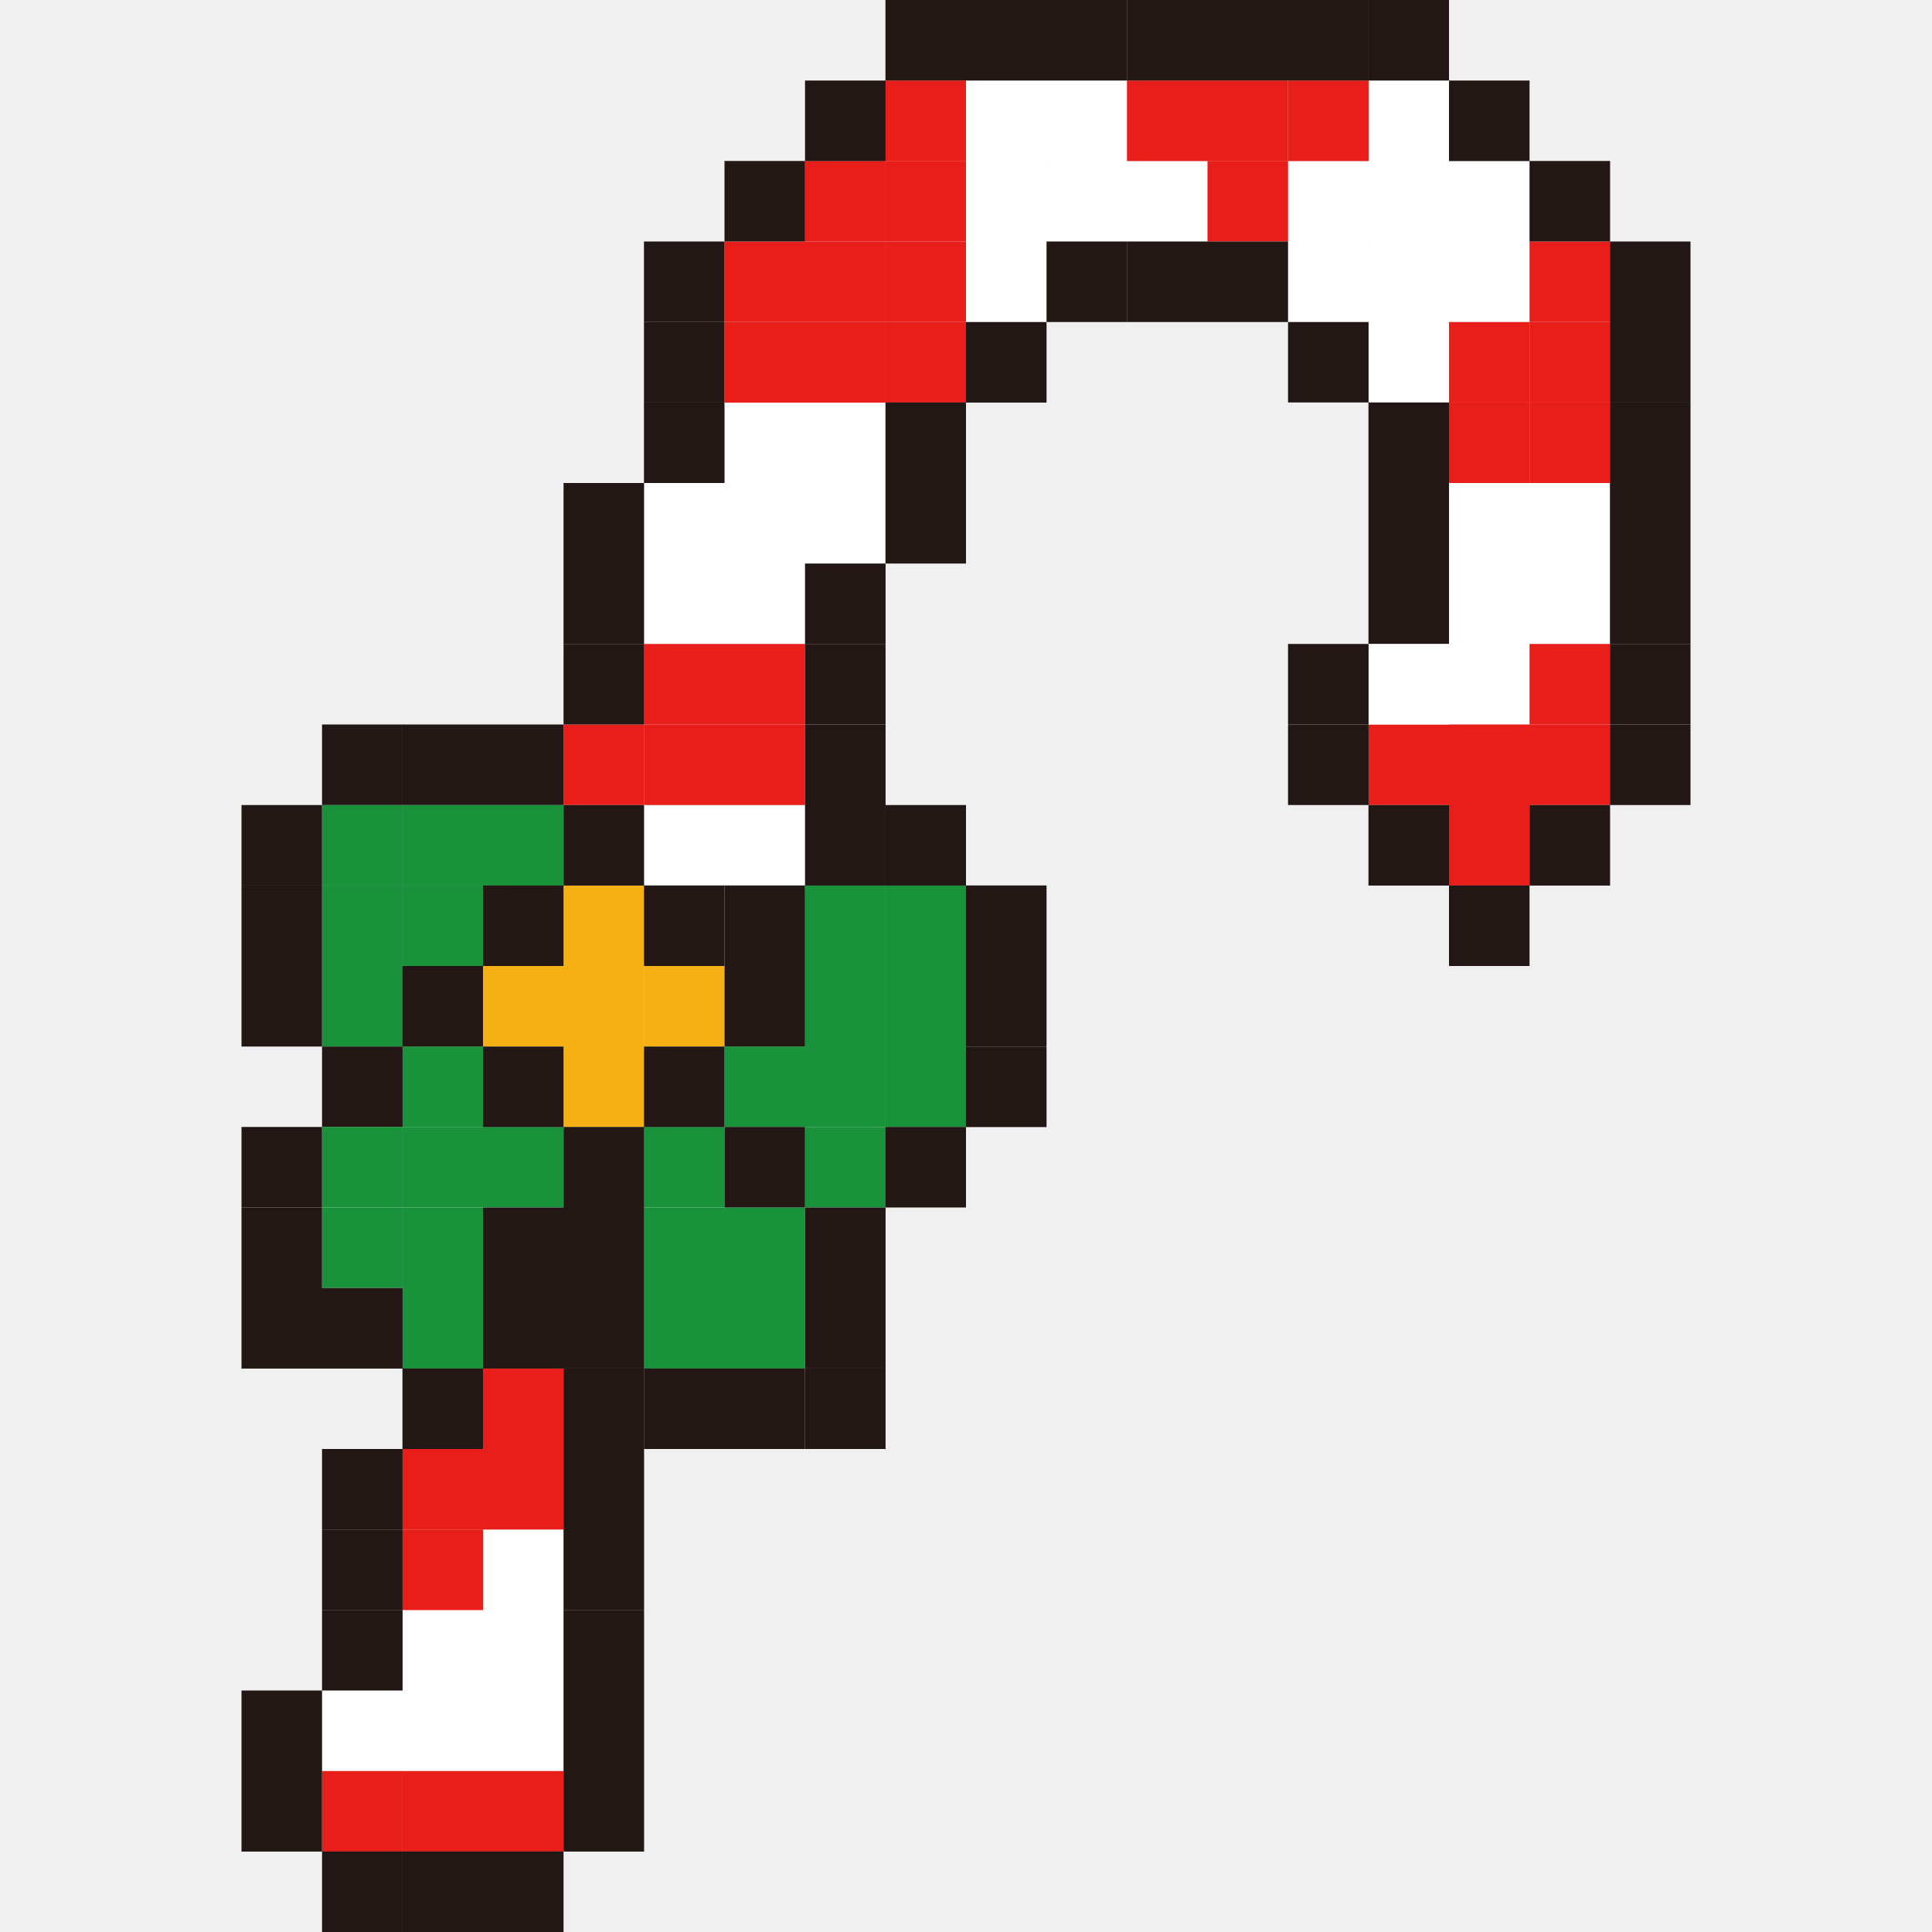
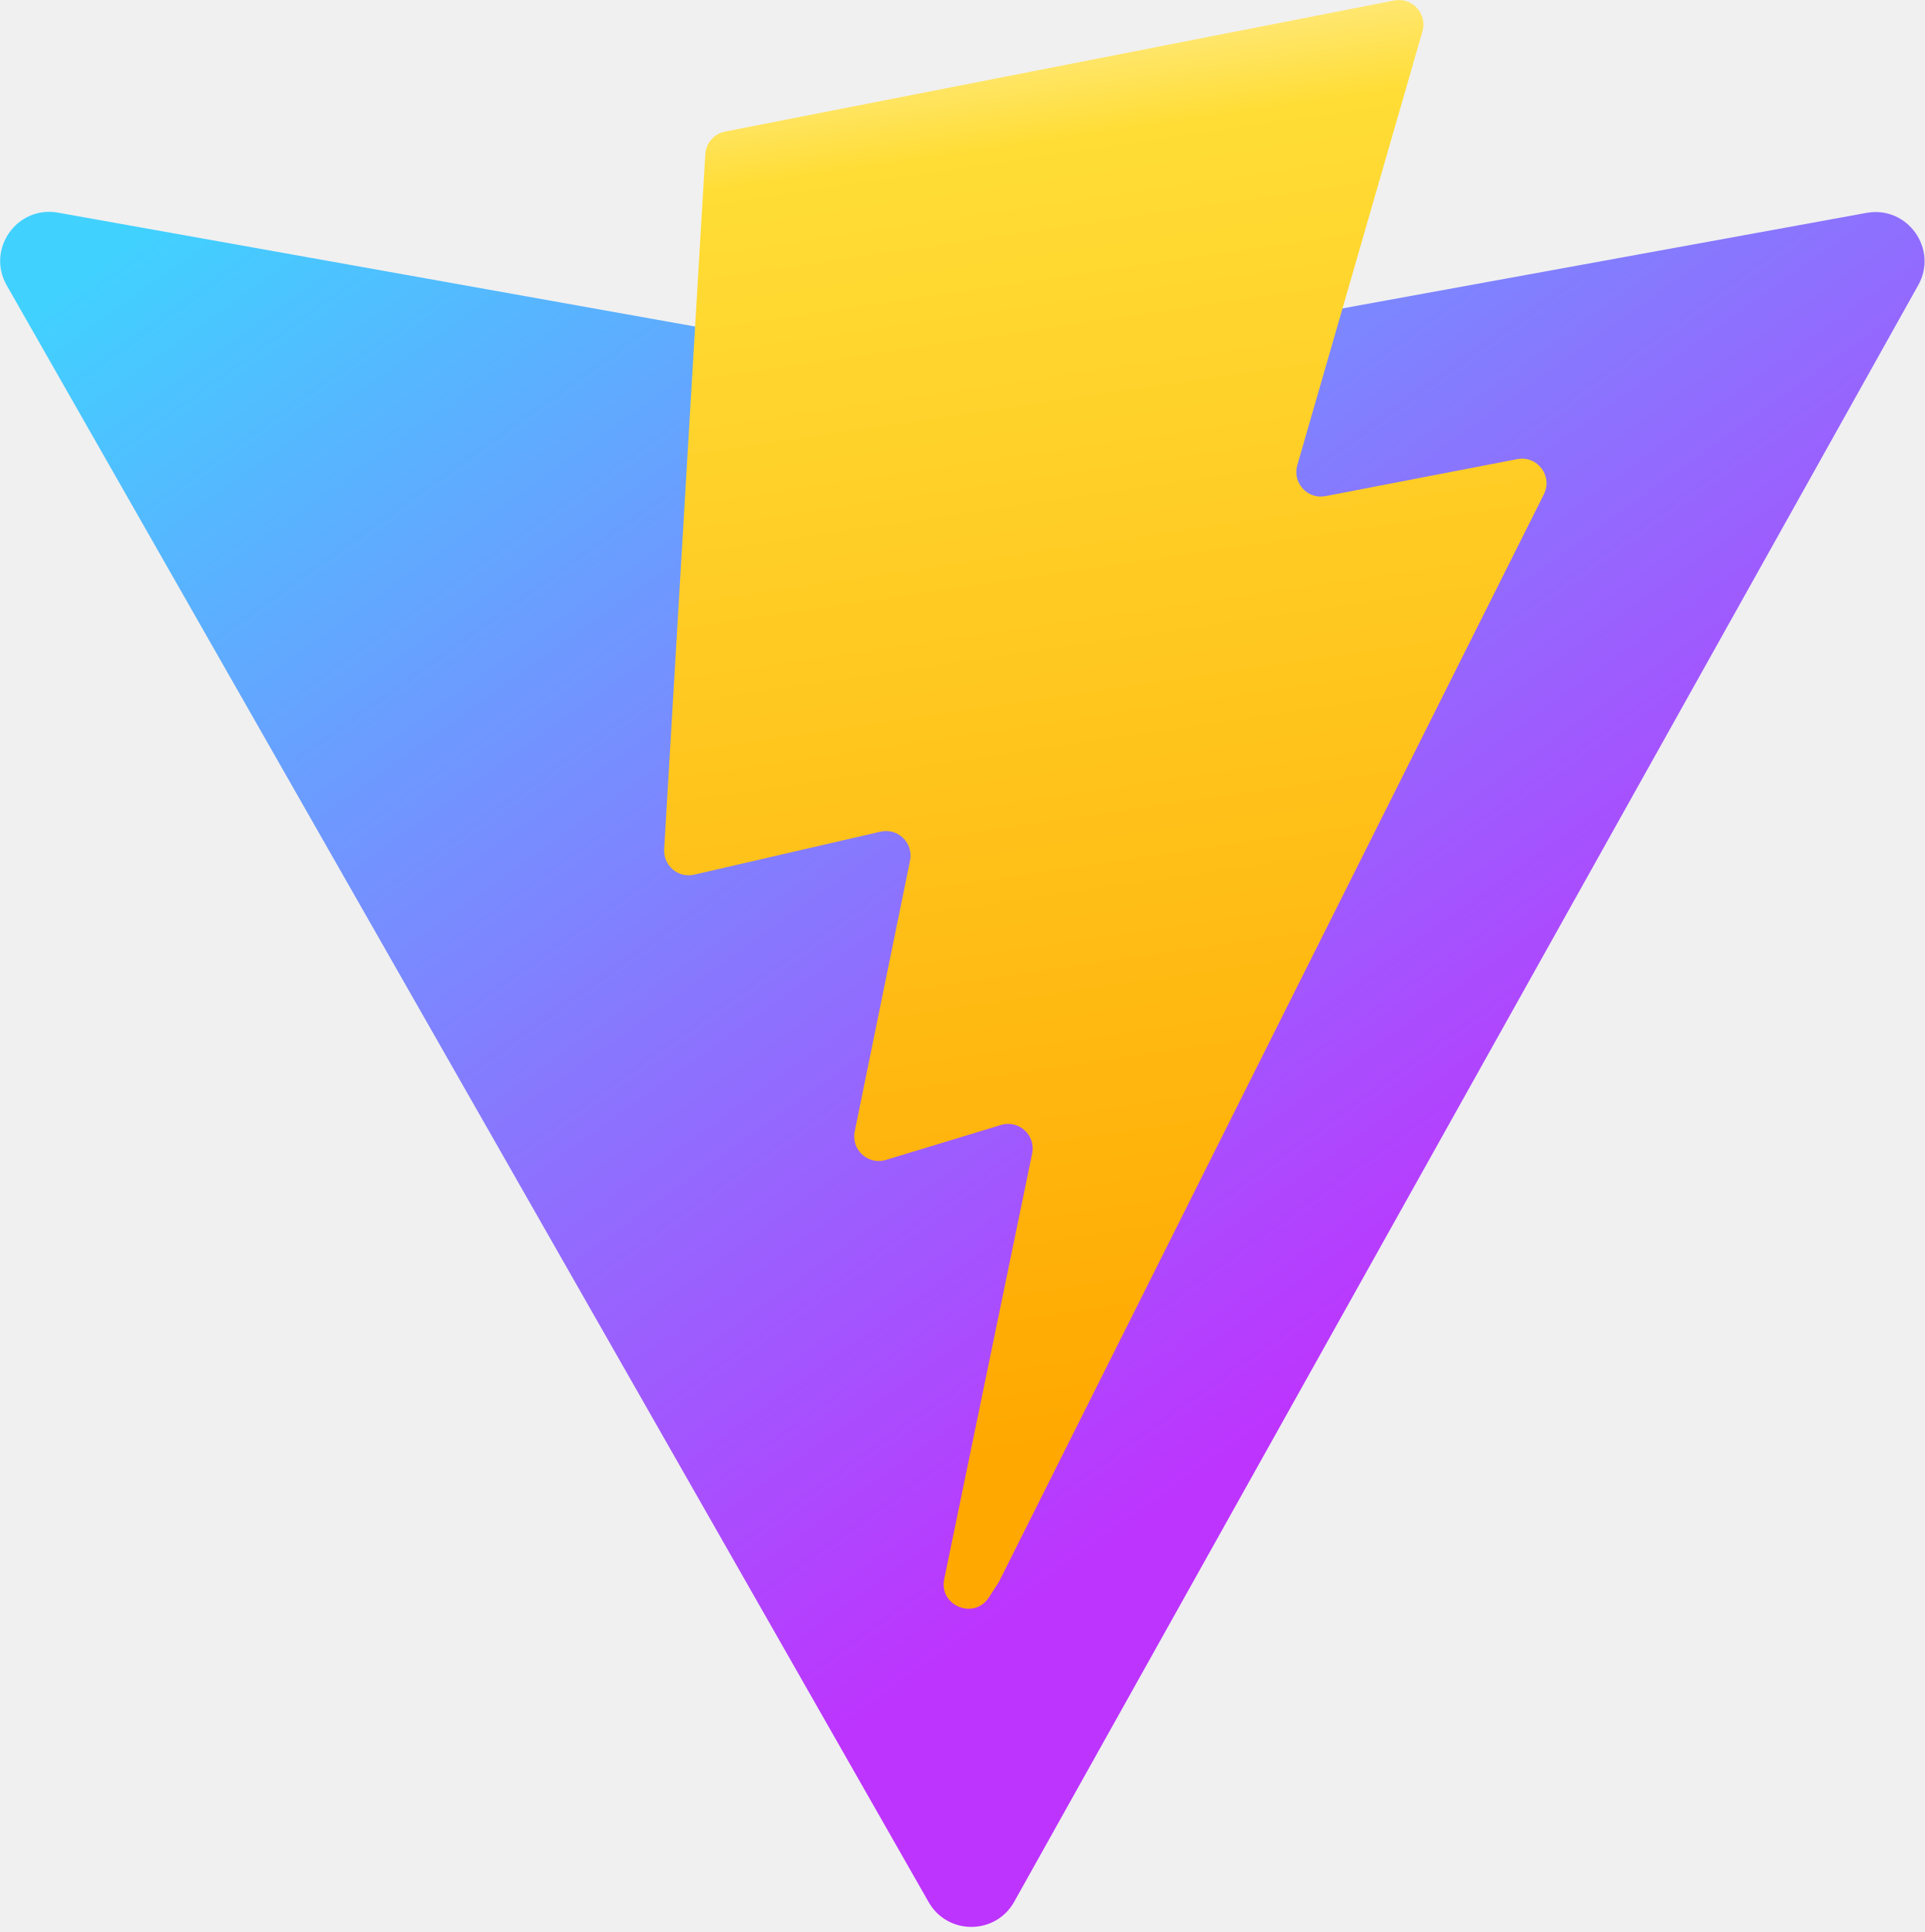
- <svg xmlns="http://www.w3.org/2000/svg" t="1740303906011" class="icon" viewBox="0 0 1024 1024" version="1.1" p-id="7034" width="200" height="200">
-   <path d="M384 213.312h42.688V256H384zM426.688 213.312h42.688V256h-42.688zM341.312 256H384v42.688h-42.688zM384 256h42.688v42.688H384zM426.688 256h42.688v42.688h-42.688zM341.312 298.688H384v42.688h-42.688zM384 298.688h42.688v42.688H384zM725.312 170.688H768v42.624h-42.688zM512 42.688h42.688v42.688H512z" fill="#FFFFFF" p-id="7035" />
-   <path d="M512 85.312h42.688V128H512zM554.688 42.688h42.688v42.688h-42.688z" fill="#FFFFFF" p-id="7036" />
-   <path d="M554.688 85.312h42.688V128h-42.688z" fill="#FFFFFF" p-id="7037" />
-   <path d="M597.312 85.312H640V128h-42.688zM682.688 85.312h42.688V128h-42.688z" fill="#FFFFFF" p-id="7038" />
-   <path d="M725.312 42.688H768v42.688h-42.688z" fill="#FFFFFF" p-id="7039" />
-   <path d="M725.312 85.312H768V128h-42.688zM768 85.312h42.688V128H768zM768 256h42.688v42.688H768zM768 298.688h42.688v42.688H768zM810.688 256h42.688v42.688h-42.688zM810.688 298.688h42.688v42.688h-42.688zM341.312 426.688H384v42.688h-42.688zM384 426.688h42.688v42.688H384z" fill="#FFFFFF" p-id="7040" />
-   <path d="M213.312 768H256v42.688h-42.688z" fill="#E71E19" p-id="7041" />
-   <path d="M256 810.688h42.688v42.688H256zM213.312 853.312H256V896h-42.688z" fill="#FFFFFF" p-id="7042" />
-   <path d="M256 853.312h42.688V896H256zM170.688 896h42.688v42.688h-42.688z" fill="#FFFFFF" p-id="7043" />
-   <path d="M213.312 896H256v42.688h-42.688zM256 896h42.688v42.688H256zM512 128h42.688v42.688H512zM682.688 128h42.688v42.688h-42.688z" fill="#FFFFFF" p-id="7044" />
-   <path d="M725.312 128H768v42.688h-42.688zM768 128h42.688v42.688H768zM768 341.312h42.688V384H768z" fill="#FFFFFF" p-id="7045" />
-   <path d="M298.688 469.312h42.688V512h-42.688zM298.688 512h42.688v42.688h-42.688zM298.688 554.688h42.688v42.688h-42.688zM256 512h42.688v42.688H256z" fill="#F5B016" p-id="7046" />
-   <path d="M341.312 512H384v42.688h-42.688z" fill="#F5B016" p-id="7047" />
-   <path d="M170.688 426.688h42.688v42.688h-42.688z" fill="#1A913B" p-id="7048" />
-   <path d="M213.312 426.688H256v42.688h-42.688zM256 426.688h42.688v42.688H256z" fill="#1A913B" p-id="7049" />
-   <path d="M213.312 469.312H256V512h-42.688zM426.688 469.312h42.688V512h-42.688zM426.688 512h42.688v42.688h-42.688zM213.312 554.688H256v42.688h-42.688zM384 554.688h42.688v42.688H384zM426.688 554.688h42.688v42.688h-42.688z" fill="#1A913B" p-id="7050" />
-   <path d="M213.312 597.312H256V640h-42.688zM426.688 597.312h42.688V640h-42.688zM170.688 640h42.688v42.688h-42.688z" fill="#1A913B" p-id="7051" />
-   <path d="M213.312 640H256v42.688h-42.688zM341.312 640H384v42.688h-42.688zM384 640h42.688v42.688H384zM213.312 682.688H256v42.688h-42.688zM341.312 682.688H384v42.688h-42.688zM384 682.688h42.688v42.688H384z" fill="#1A913B" p-id="7052" />
-   <path d="M341.312 725.312H384V768h-42.688zM384 725.312h42.688V768H384z" fill="#221714" p-id="7053" />
-   <path d="M170.688 469.312h42.688V512h-42.688zM469.312 469.312H512V512h-42.688zM170.688 512h42.688v42.688h-42.688zM469.312 512H512v42.688h-42.688zM469.312 554.688H512v42.688h-42.688zM256 597.312h42.688V640H256zM341.312 597.312H384V640h-42.688z" fill="#1A913B" p-id="7054" />
-   <path d="M384 170.688h42.688v42.688H384zM426.688 170.688h42.688v42.688h-42.688z" fill="#E71E19" p-id="7055" />
-   <path d="M469.312 170.688H512v42.688h-42.688zM469.312 42.688H512v42.688h-42.688z" fill="#E71E19" p-id="7056" />
-   <path d="M426.688 85.312h42.688V128h-42.688z" fill="#E71E19" p-id="7057" />
-   <path d="M469.312 85.312H512V128h-42.688zM597.312 42.688H640v42.688h-42.688zM640 42.688h42.688v42.688H640z" fill="#E71E19" p-id="7058" />
-   <path d="M640 85.312h42.688V128H640zM682.688 42.688h42.688v42.688h-42.688zM768 213.312h42.688V256H768zM810.688 170.688h42.688v42.688h-42.688z" fill="#E71E19" p-id="7059" />
-   <path d="M810.688 213.312h42.688V256h-42.688zM725.312 384H768v42.688h-42.688zM768 384h42.688v42.688H768zM768 426.688h42.688v42.688H768zM810.688 384h42.688v42.688h-42.688zM298.688 384h42.688v42.688h-42.688z" fill="#E71E19" p-id="7060" />
-   <path d="M341.312 384H384v42.688h-42.688zM384 384h42.688v42.688H384zM256 768h42.688v42.688H256zM213.312 810.688H256v42.688h-42.688zM170.688 938.688h42.688v42.688h-42.688z" fill="#E71E19" p-id="7061" />
-   <path d="M213.312 938.688H256v42.688h-42.688zM256 938.688h42.688v42.688H256zM384 128h42.688v42.688H384zM426.688 128h42.688v42.688h-42.688z" fill="#E71E19" p-id="7062" />
-   <path d="M469.312 128H512v42.688h-42.688zM341.312 341.312H384V384h-42.688zM384 341.312h42.688V384H384zM768 170.688h42.688v42.688H768zM810.688 128h42.688v42.688h-42.688zM810.688 341.312h42.688V384h-42.688zM256 725.312h42.688V768H256z" fill="#E71E19" p-id="7063" />
-   <path d="M341.312 170.688H384v42.688h-42.688z" fill="#221714" p-id="7064" />
-   <path d="M341.312 213.312H384V256h-42.688zM469.312 213.312H512V256h-42.688zM298.688 256h42.688v42.688h-42.688zM469.312 256H512v42.688h-42.688zM298.688 298.688h42.688v42.688h-42.688zM426.688 298.688h42.688v42.688h-42.688zM512 170.688h42.688v42.688H512zM682.688 170.688h42.688v42.624h-42.688zM426.688 42.688h42.688v42.688h-42.688zM384 85.312h42.688V128H384zM768 42.688h42.688v42.688H768zM725.312 256H768v42.688h-42.688zM725.312 298.688H768v42.688h-42.688zM853.312 213.312H896V256h-42.688zM853.312 256H896v42.688h-42.688zM853.312 298.688H896v42.688h-42.688zM682.688 384h42.688v42.688h-42.688zM725.312 426.688H768v42.688h-42.688zM768 469.312h42.688V512H768zM810.688 426.688h42.688v42.688h-42.688zM853.312 384H896v42.688h-42.688zM170.688 384h42.688v42.688h-42.688z" fill="#221714" p-id="7065" />
-   <path d="M213.312 384H256v42.688h-42.688zM256 384h42.688v42.688H256zM426.688 384h42.688v42.688h-42.688zM128 426.688h42.688v42.688H128zM298.688 426.688h42.688v42.688h-42.688zM426.688 426.688h42.688v42.688h-42.688z" fill="#221714" p-id="7066" />
-   <path d="M469.312 426.688H512v42.688h-42.688zM384 469.312h42.688V512H384zM512 469.312h42.688V512H512zM213.312 512H256v42.688h-42.688zM384 512h42.688v42.688H384zM298.688 597.312h42.688V640h-42.688zM512 554.688h42.688v42.688H512zM128 640h42.688v42.688H128zM256 640h42.688v42.688H256zM298.688 640h42.688v42.688h-42.688zM426.688 640h42.688v42.688h-42.688zM128 682.688h42.688v42.688H128zM170.688 682.688h42.688v42.688h-42.688zM256 682.688h42.688v42.688H256zM298.688 682.688h42.688v42.688h-42.688zM426.688 682.688h42.688v42.688h-42.688z" fill="#221714" p-id="7067" />
-   <path d="M426.688 725.312h42.688V768h-42.688zM298.688 768h42.688v42.688h-42.688zM170.688 810.688h42.688v42.688h-42.688zM298.688 810.688h42.688v42.688h-42.688z" fill="#221714" p-id="7068" />
-   <path d="M170.688 853.312h42.688V896h-42.688zM298.688 853.312h42.688V896h-42.688zM128 896h42.688v42.688H128zM298.688 896h42.688v42.688h-42.688zM128 938.688h42.688v42.688H128zM298.688 938.688h42.688v42.688h-42.688zM469.312 0H512v42.688h-42.688zM341.312 128H384v42.688h-42.688zM298.688 341.312h42.688V384h-42.688zM426.688 341.312h42.688V384h-42.688zM512 0h42.688v42.688H512zM554.688 0h42.688v42.688h-42.688zM554.688 128h42.688v42.688h-42.688z" fill="#221714" p-id="7069" />
-   <path d="M597.312 0H640v42.688h-42.688zM597.312 128H640v42.688h-42.688zM640 0h42.688v42.688H640zM640 128h42.688v42.688H640zM682.688 0h42.688v42.688h-42.688z" fill="#221714" p-id="7070" />
-   <path d="M725.312 0H768v42.688h-42.688zM725.312 213.312H768V256h-42.688z" fill="#221714" p-id="7071" />
-   <path d="M725.312 341.312H768V384h-42.688z" fill="#FFFFFF" p-id="7072" />
-   <path d="M682.688 341.312h42.688V384h-42.688zM853.312 128H896v42.688h-42.688zM810.688 85.312h42.688V128h-42.688zM853.312 170.688H896v42.688h-42.688zM853.312 341.312H896V384h-42.688zM170.688 981.312h42.688V1024h-42.688z" fill="#221714" p-id="7073" />
-   <path d="M213.312 981.312H256V1024h-42.688zM256 981.312h42.688V1024H256zM128 469.312h42.688V512H128zM256 469.312h42.688V512H256zM341.312 469.312H384V512h-42.688zM128 512h42.688v42.688H128zM512 512h42.688v42.688H512zM170.688 554.688h42.688v42.688h-42.688zM256 554.688h42.688v42.688H256zM341.312 554.688H384v42.688h-42.688z" fill="#221714" p-id="7074" />
-   <path d="M170.688 597.312h42.688V640h-42.688z" fill="#1A913B" p-id="7075" />
-   <path d="M128 597.312h42.688V640H128zM384 597.312h42.688V640H384zM469.312 597.312H512V640h-42.688zM213.312 725.312H256V768h-42.688zM298.688 725.312h42.688V768h-42.688zM170.688 768h42.688v42.688h-42.688z" fill="#221714" p-id="7076" />
+ <svg xmlns="http://www.w3.org/2000/svg" aria-hidden="true" role="img" class="iconify iconify--logos" width="31.88" height="32" preserveAspectRatio="xMidYMid meet" viewBox="0 0 256 257">
+   <defs>
+     <linearGradient id="IconifyId1813088fe1fbc01fb466" x1="-.828%" x2="57.636%" y1="7.652%" y2="78.411%">
+       <stop offset="0%" stop-color="#41D1FF" />
+       <stop offset="100%" stop-color="#BD34FE" />
+     </linearGradient>
+     <linearGradient id="IconifyId1813088fe1fbc01fb467" x1="43.376%" x2="50.316%" y1="2.242%" y2="89.03%">
+       <stop offset="0%" stop-color="#FFEA83" />
+       <stop offset="8.333%" stop-color="#FFDD35" />
+       <stop offset="100%" stop-color="#FFA800" />
+     </linearGradient>
+   </defs>
+   <path fill="url(#IconifyId1813088fe1fbc01fb466)" d="M255.153 37.938L134.897 252.976c-2.483 4.44-8.862 4.466-11.382.048L.875 37.958c-2.746-4.814 1.371-10.646 6.827-9.67l120.385 21.517a6.537 6.537 0 0 0 2.322-.004l117.867-21.483c5.438-.991 9.574 4.796 6.877 9.62Z" />
+   <path fill="url(#IconifyId1813088fe1fbc01fb467)" d="M185.432.063L96.44 17.501a3.268 3.268 0 0 0-2.634 3.014l-5.474 92.456a3.268 3.268 0 0 0 3.997 3.378l24.777-5.718c2.318-.535 4.413 1.507 3.936 3.838l-7.361 36.047c-.495 2.426 1.782 4.5 4.151 3.78l15.304-4.649c2.372-.72 4.652 1.36 4.15 3.788l-11.698 56.621c-.732 3.542 3.979 5.473 5.943 2.437l1.313-2.028l72.516-144.72c1.215-2.423-.88-5.186-3.54-4.672l-25.505 4.922c-2.396.462-4.435-1.77-3.759-4.114l16.646-57.705c.677-2.35-1.37-4.583-3.769-4.113Z" />
</svg>
